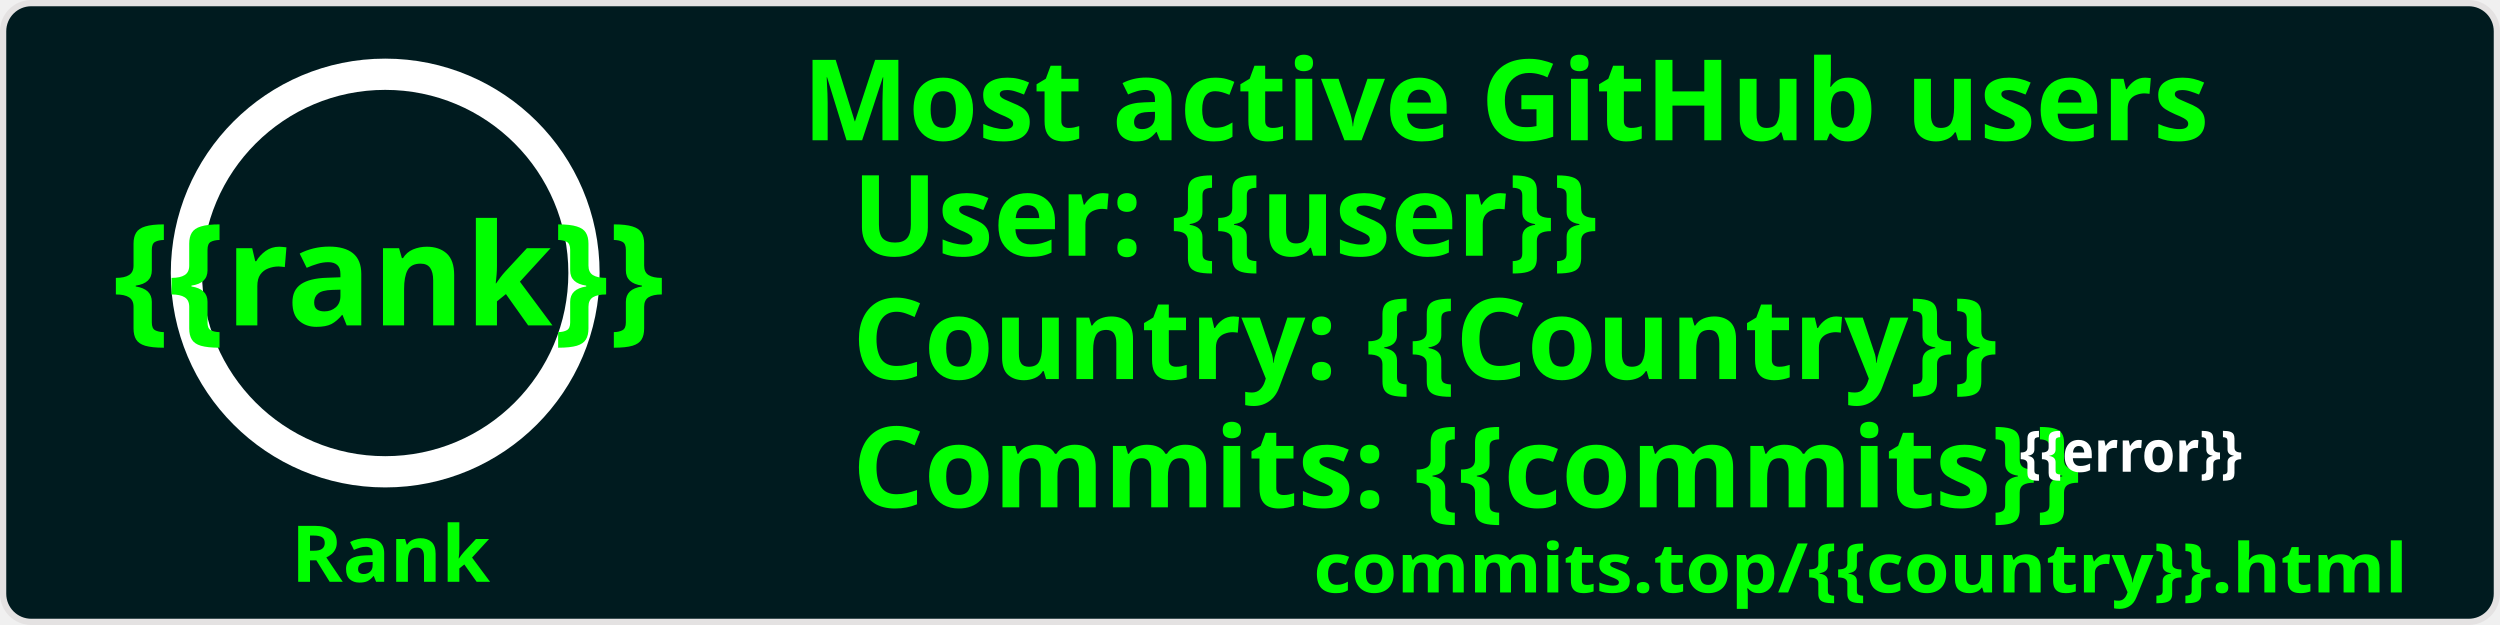
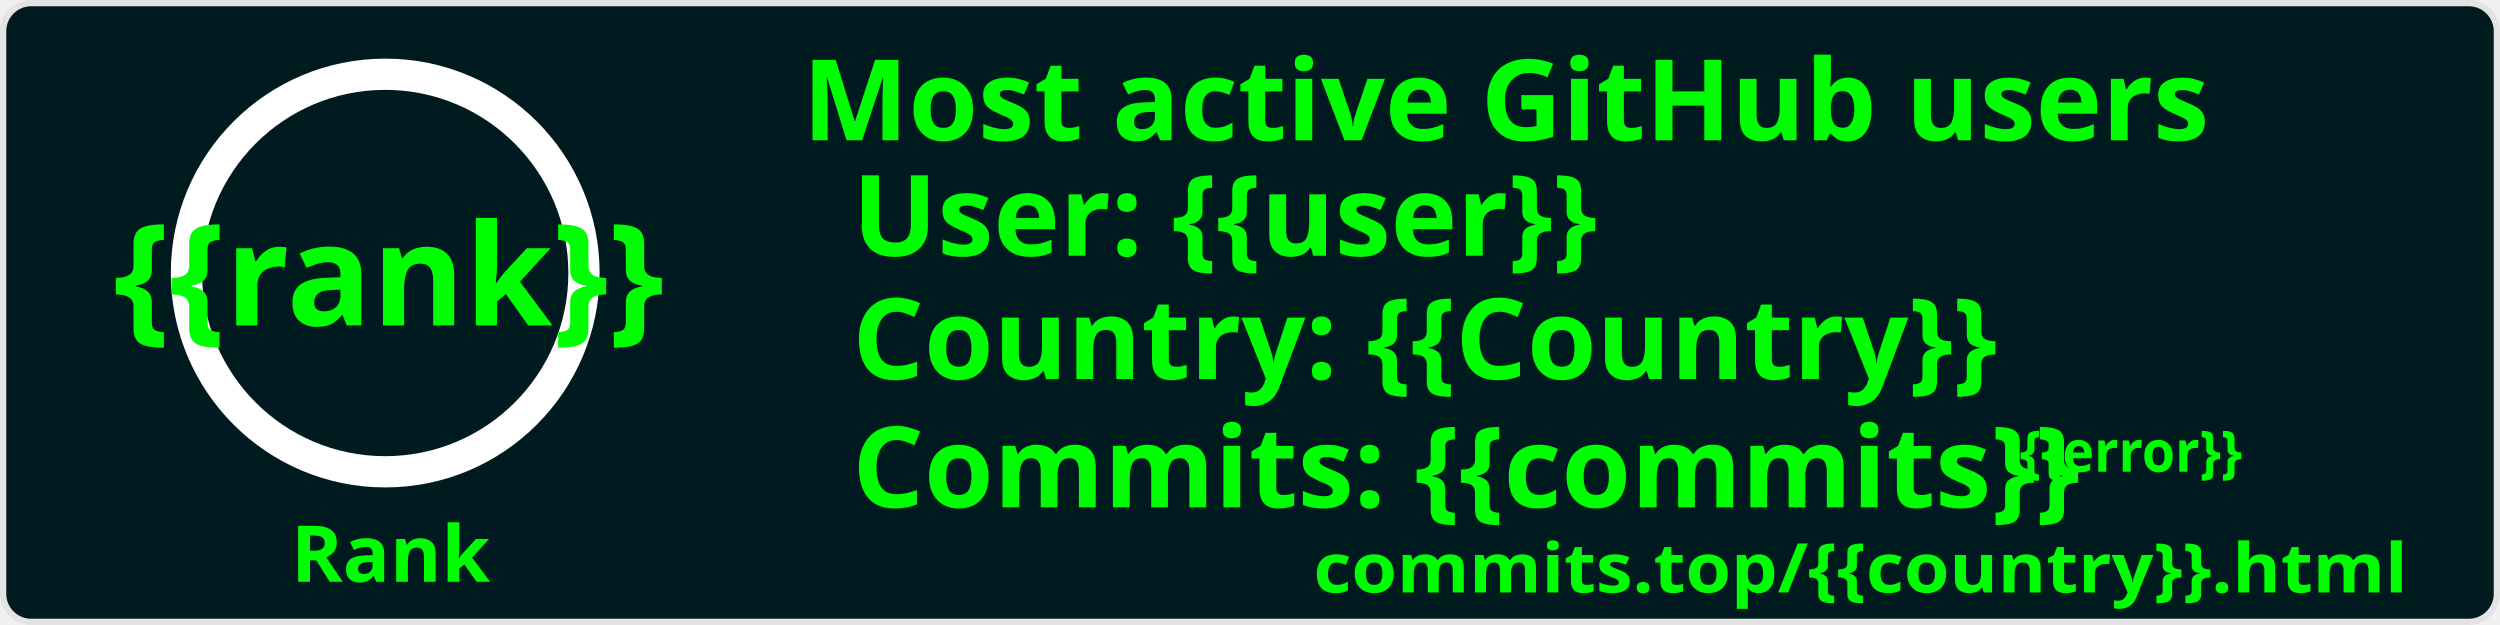
<svg xmlns="http://www.w3.org/2000/svg" width="400" height="100" viewBox="0 0 400 100" fill="none" id="svg2" version="1.1">
  <defs id="defs18" />
  <style id="style4">
		.text {
            font: 600 18px 'Segoe UI', Ubuntu, Sans-Serif;
            fill: #00ff00;
            animation: fadeInAnimation 0.8s ease-in-out forwards;
          }
    @keyframes fadeInAnimation {
      from {
        opacity: 0;
      }
      to {
        opacity: 1;
      }
    }</style>
  <rect data-testid="card-bg" x="0.5" y="0.5" rx="4.5" height="99%" width="399" id="rect6" style="fill-opacity:1;fill:#001b1f" stroke-opacity="1" stroke="#e4e2e2" fill="#000" />
  <circle style="opacity:1;fill:#ffffff;fill-opacity:0;fill-rule:evenodd;stroke:#ffffff;stroke-width:5;stroke-miterlimit:4;stroke-dasharray:none;stroke-opacity:1" id="path4155" cx="61.633" cy="43.684" r="31.804" />
  <g id="g8-95-42" transform="matrix(1.256739,0,0,1.256739,-147.6608,1.79157)" style="fill:#f9f9f9">
    <text x="167" y="40" text-anchor="middle" class="text" data-testid="text" id="text10-1-5">{{rank}}</text>
  </g>
  <g id="g12-1-0" transform="matrix(0.6960588,0,0,0.6960588,-57.83149,44.36053)" style="fill:#ffffff">
    <text x="150" y="70" class="text" data-testid="text" id="text14-1-0">Rank</text>
  </g>
  <g id="g8-95-4" transform="translate(-21.62071,-17.56042)">
    <text x="150" y="40" class="text" data-testid="text" id="text10-1-0">Most active GitHub users</text>
  </g>
  <g id="g8-0" transform="translate(-13.62071,0.9174415)" style="fill:#f9f9f9">
    <text x="150" y="40" class="text" data-testid="text" id="text10-4">User: {{user}}</text>
  </g>
  <g id="g8" transform="translate(-13.62071,20.64776)" style="fill:#f9f9f9">
    <text x="150" y="40" class="text" data-testid="text" id="text10">Country: {{Country}}</text>
  </g>
  <g id="g8-95" transform="translate(-13.62071,41.17261)" style="fill:#f9f9f9">
    <text x="150" y="40" class="text" data-testid="text" id="text10-1">Commits: {{commits}}</text>
  </g>
  <g id="g12-1" transform="matrix(0.6543794,0,0,0.6093438,79.2953,52.13738)" style="fill:#ffffff">
    <text x="200" y="70" class="text" data-testid="text" id="text14-1">commits.top/{{country}}.html</text>
  </g>
  <g id="g12-1-5" transform="matrix(0.4782123,0,0,0.5087803,227.5434,39.86336)" style="fill:#ffffff">
-     <text x="200" y="70" class="text" data-testid="text" id="text14-1-09" style="font-style:normal;font-variant:normal;font-weight:600;font-stretch:normal;font-size:18px;line-height:normal;font-family:'Segoe UI', Ubuntu, Sans-Serif;fill:#ffffff">{{error}}</text>
+     <text x="200" y="70" class="text" data-testid="text" id="text14-1-09">{{error}}</text>
  </g>
</svg>
